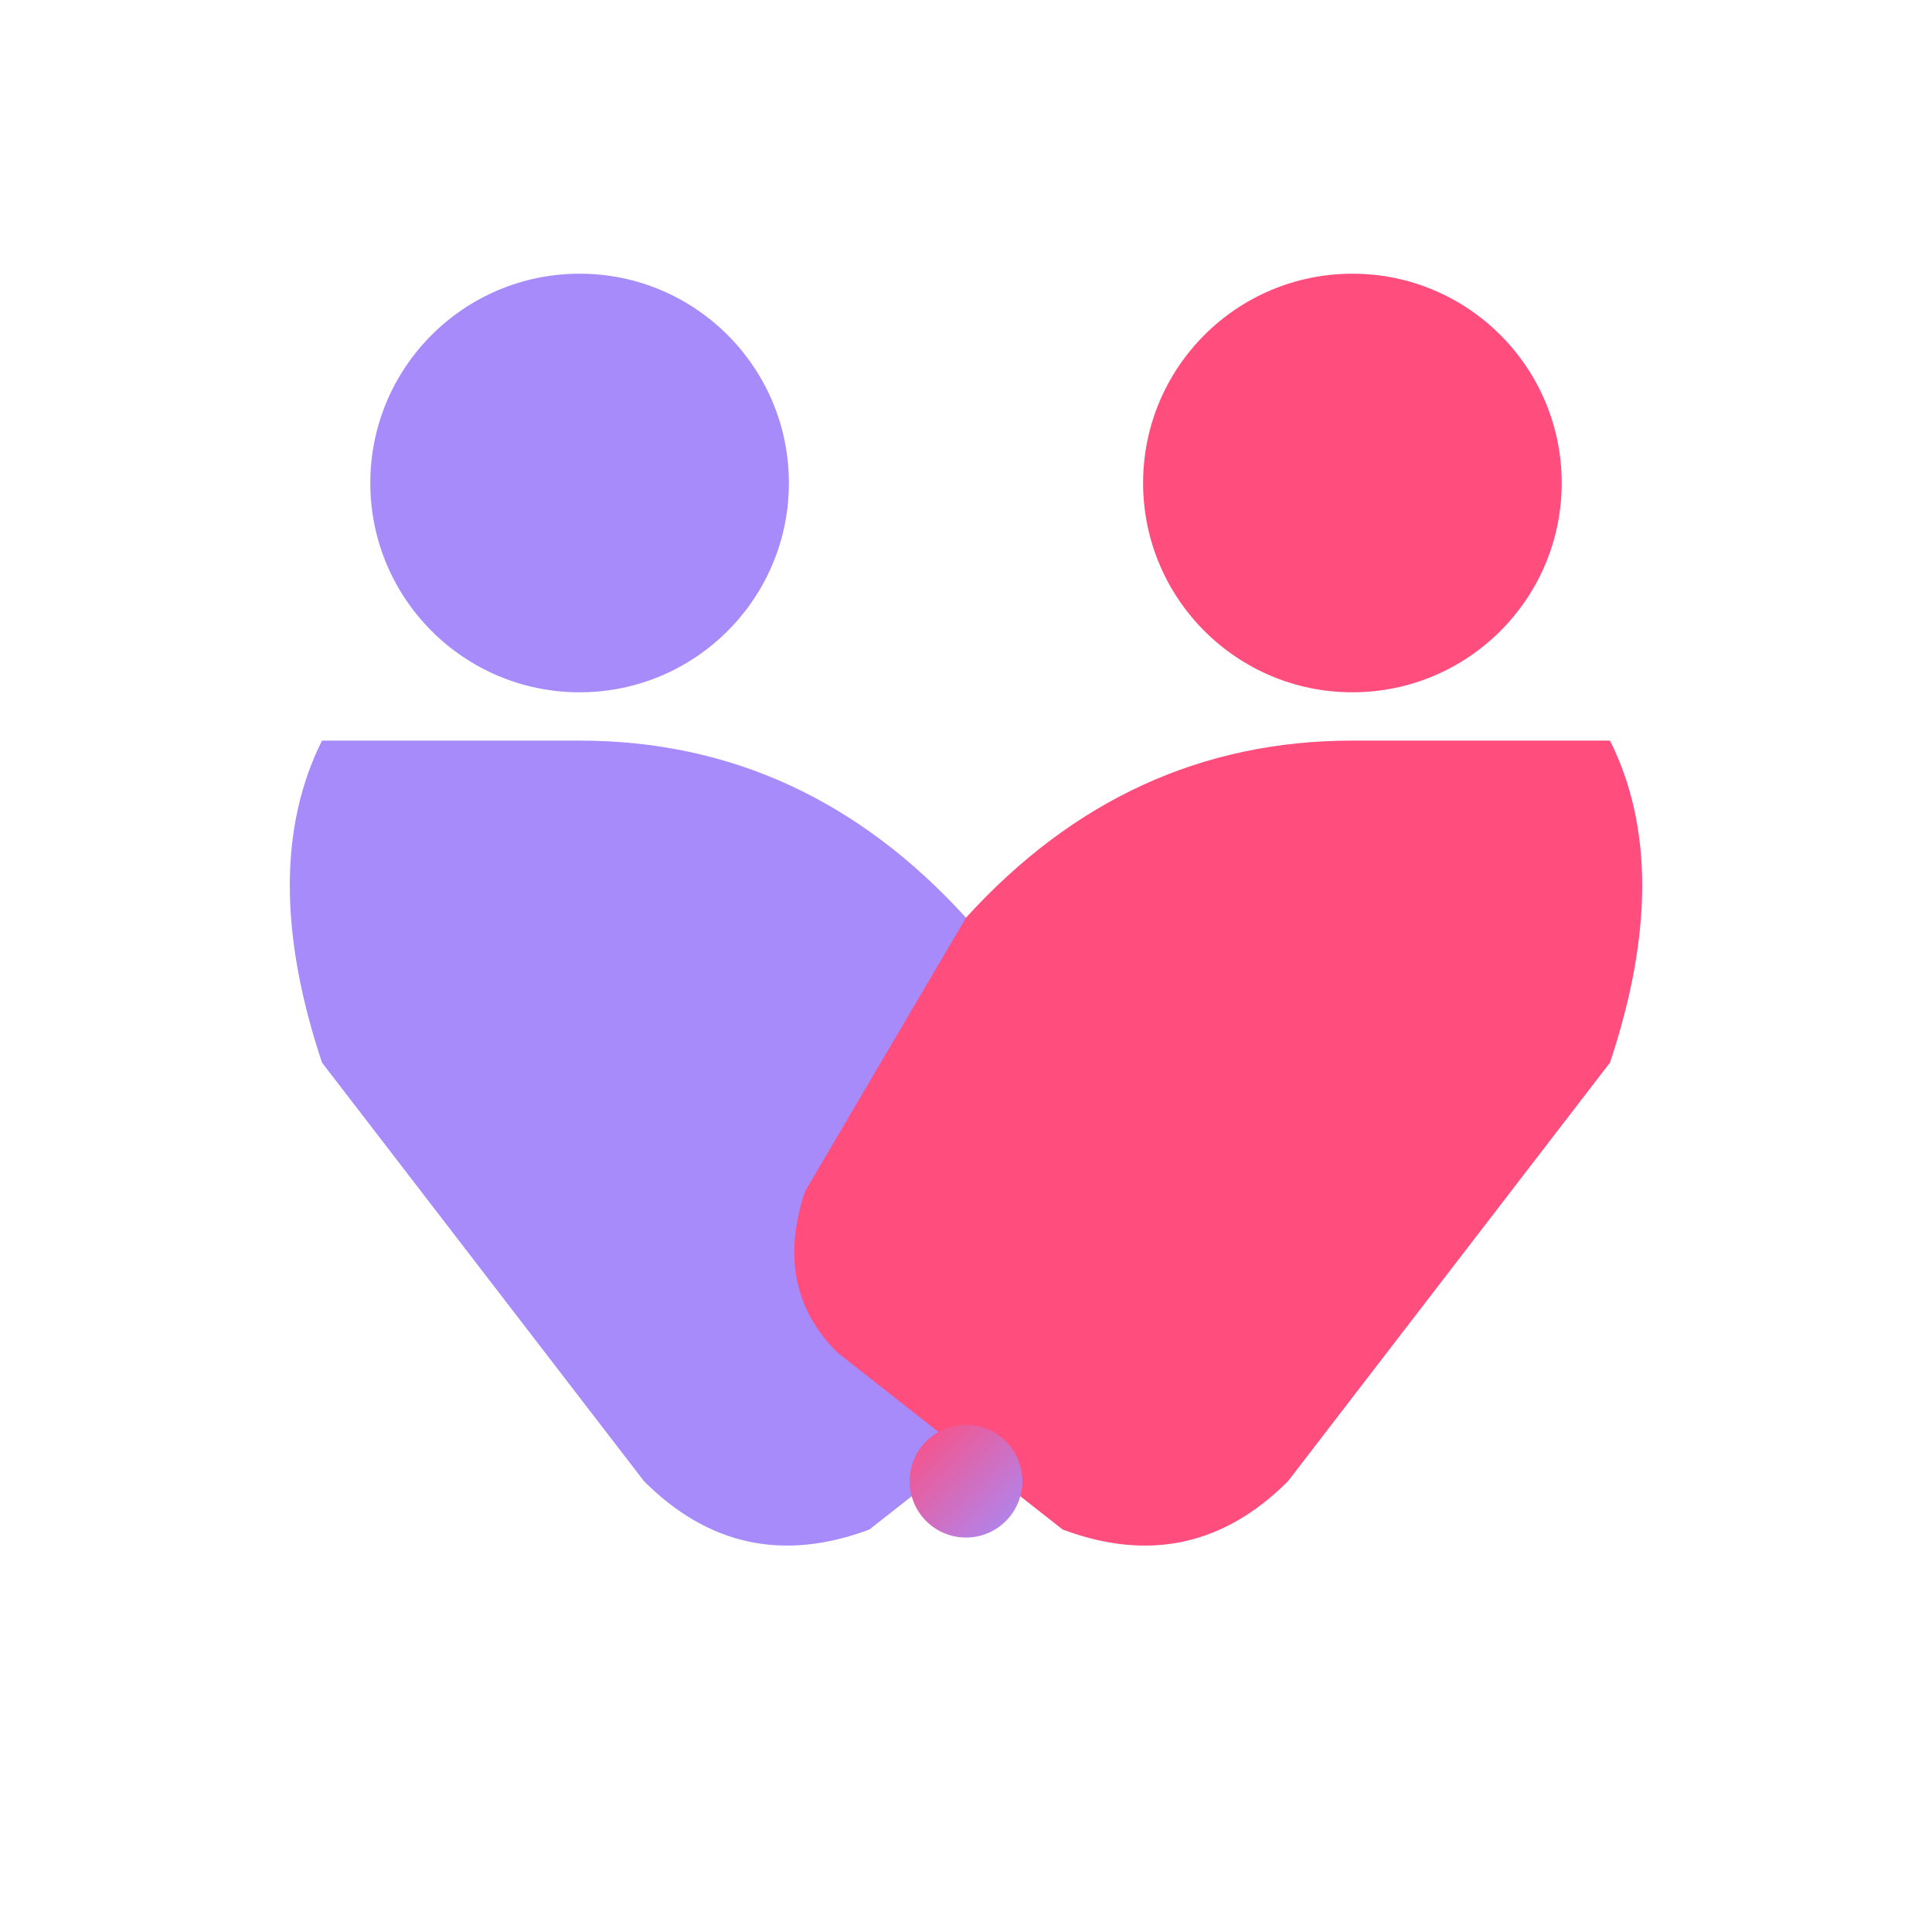
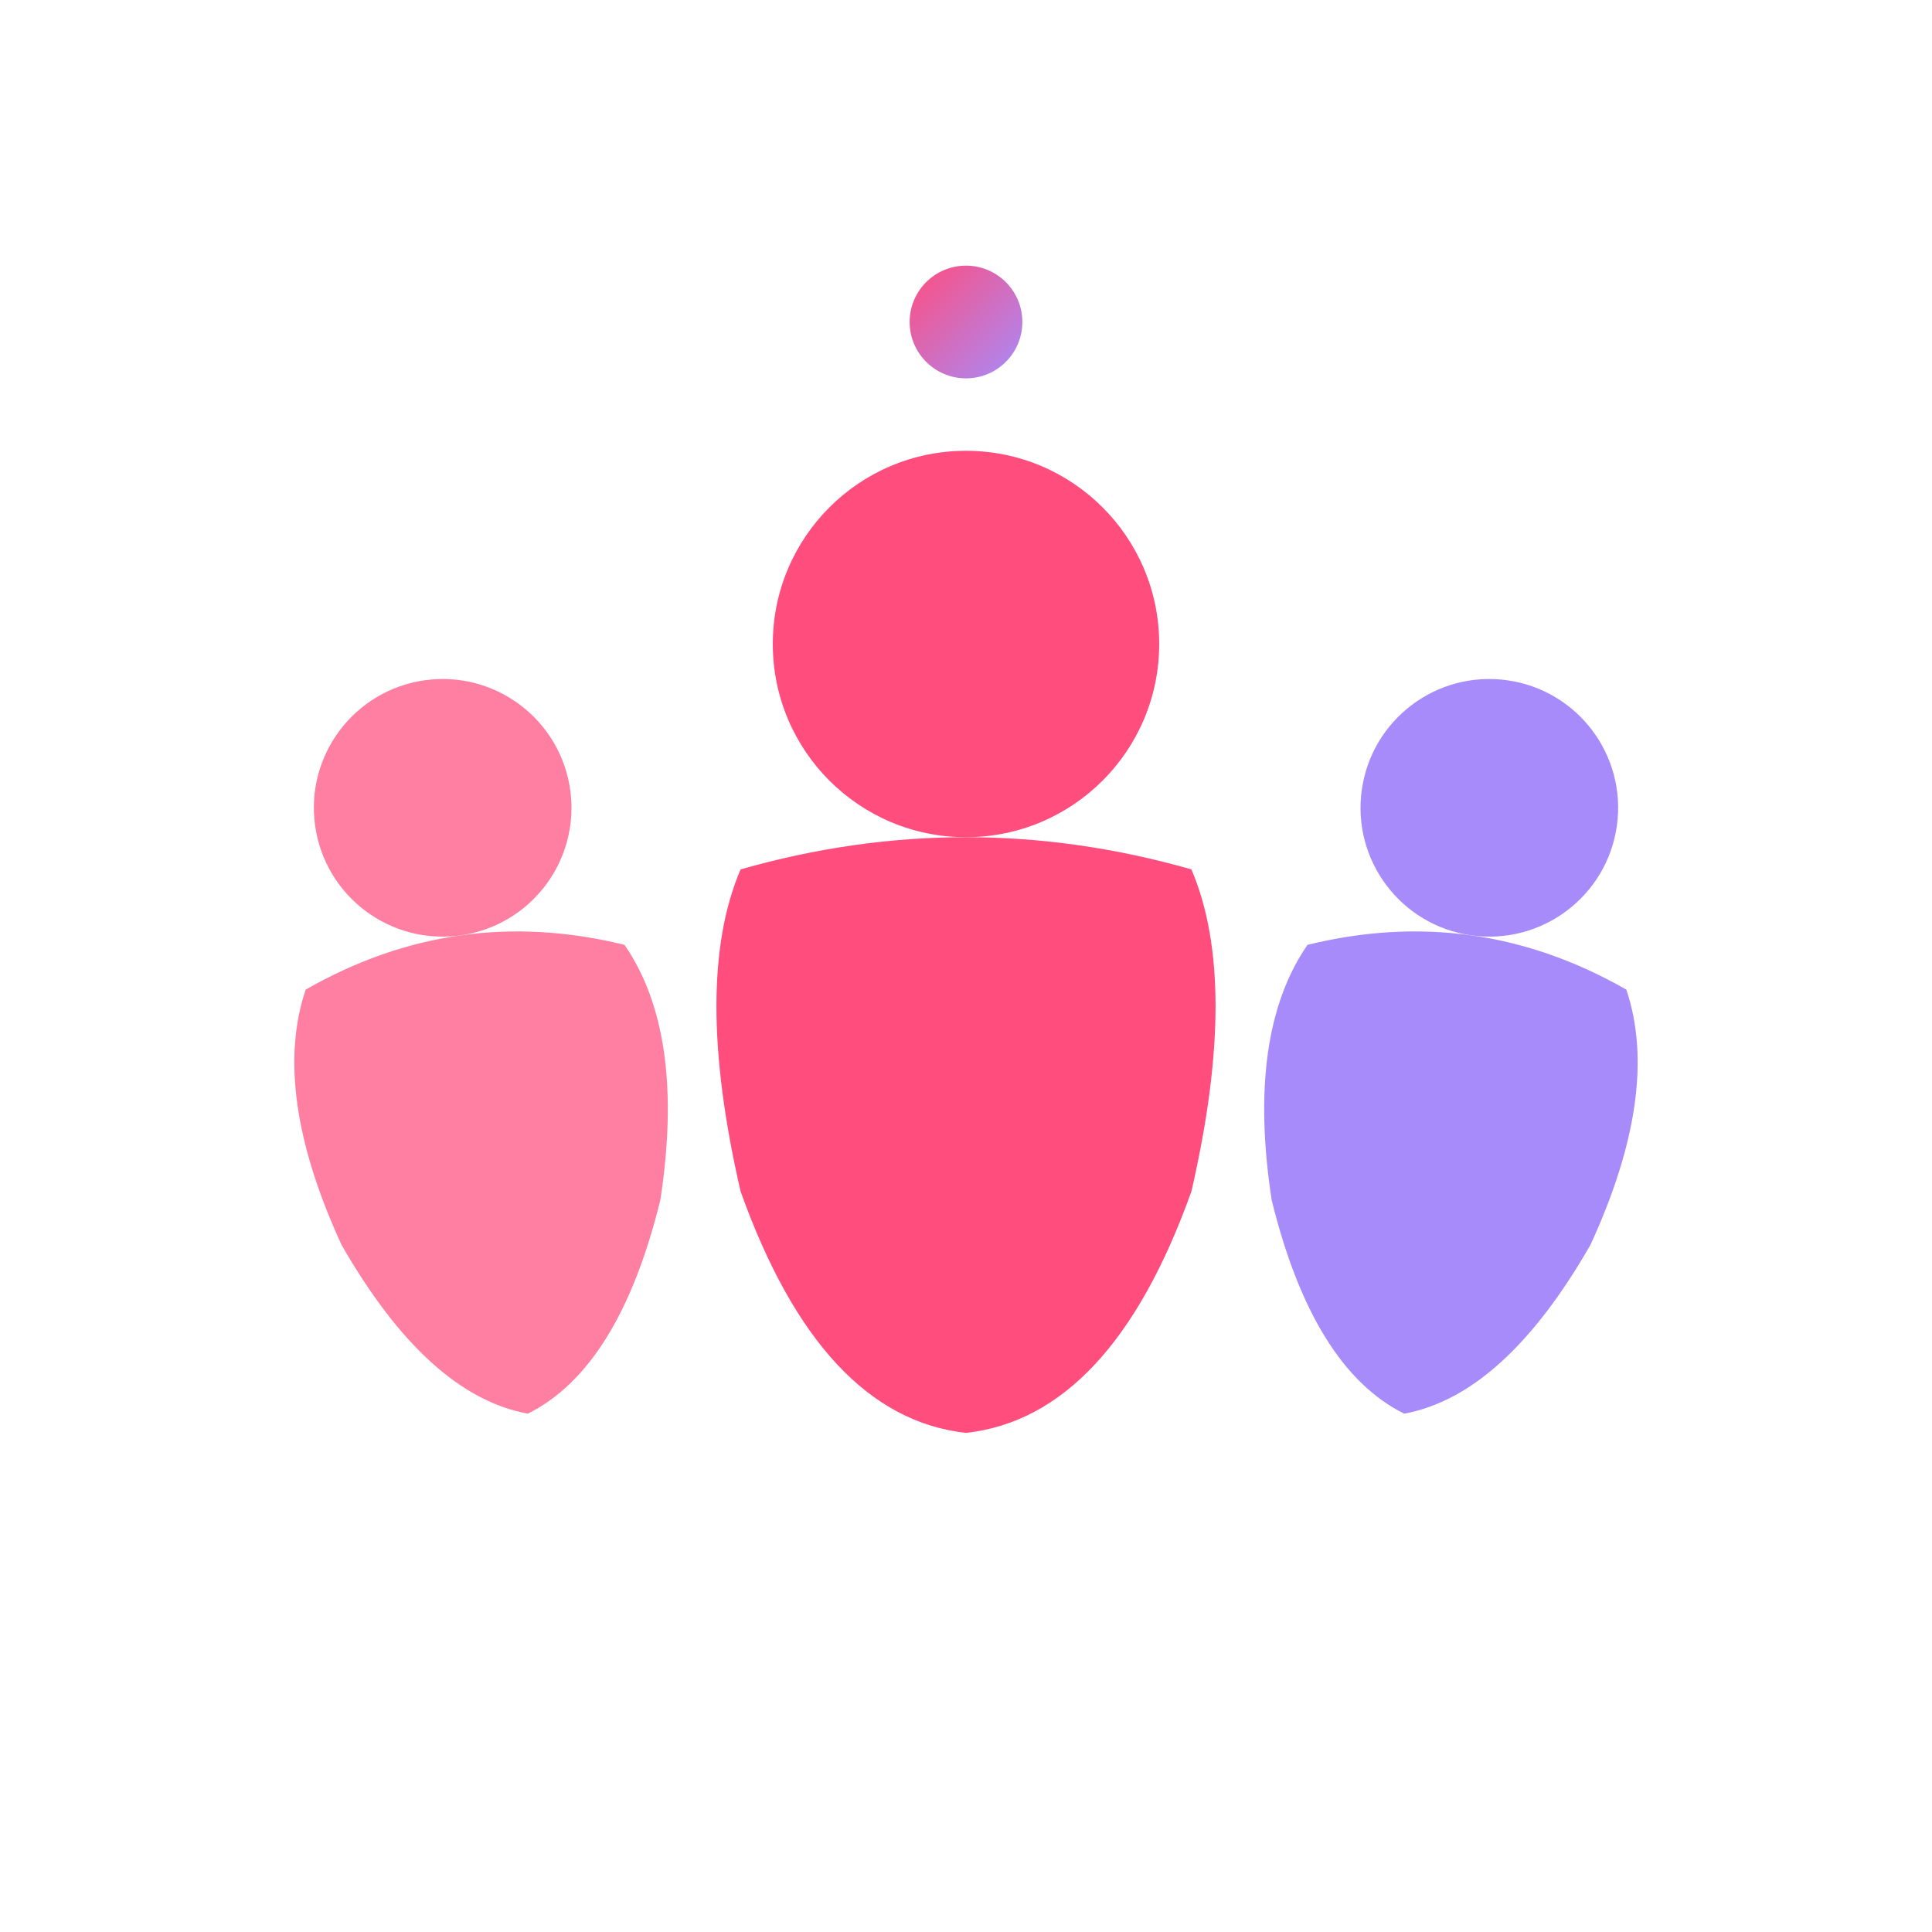
<svg xmlns="http://www.w3.org/2000/svg" viewBox="0 0 120 120" width="120" height="120">
  <defs>
    <linearGradient id="elasGradient" x1="0%" y1="0%" x2="100%" y2="100%">
      <stop offset="0%" stop-color="#FF4D7E" />
      <stop offset="100%" stop-color="#A78BFA" />
    </linearGradient>
  </defs>
-   <g transform="translate(60, 60)">
-     <circle cx="-24" cy="-30" r="13" fill="#A78BFA" />
-     <path d="M -40 -14 Q -44 -6, -40 6 L -20 32 Q -14 38, -6 35 L 8 24 Q 12 20, 10 14 L 0 -3 Q -10 -14, -24 -14 Z" fill="#A78BFA" />
-     <circle cx="24" cy="-30" r="13" fill="#FF4D7E" />
-     <path d="M 40 -14 Q 44 -6, 40 6 L 20 32 Q 14 38, 6 35 L -8 24 Q -12 20, -10 14 L 0 -3 Q 10 -14, 24 -14 Z" fill="#FF4D7E" />
-     <circle cx="0" cy="32" r="3.5" fill="url(#elasGradient)" />
+   <g transform="translate(60, 64)">
+     <g transform="translate(-30, 4) rotate(-8)">
+       <circle cx="0" cy="-18" r="8" fill="#FF7FA3" />
+       <path d="M -10 -8 Q -13 -2, -10 8 Q -6 18, 0 20 Q 6 18, 10 8 Q 13 -2, 10 -8 Q 5 -10, 0 -10 Q -5 -10, -10 -8 Z" fill="#FF7FA3" />
+     </g>
+     <g transform="translate(0, 0)">
+       <circle cx="0" cy="-24" r="12" fill="#FF4D7E" />
+       <path d="M -14 -10 Q -17 -3, -14 10 Q -9 24, 0 25 Q 9 24, 14 10 Q 17 -3, 14 -10 Q 7 -12, 0 -12 Q -7 -12, -14 -10 Z" fill="#FF4D7E" />
+     </g>
+     <g transform="translate(30, 4) rotate(8)">
+       <circle cx="0" cy="-18" r="8" fill="#A78BFA" />
+       <path d="M -10 -8 Q -13 -2, -10 8 Q -6 18, 0 20 Q 6 18, 10 8 Q 13 -2, 10 -8 Q 5 -10, 0 -10 Q -5 -10, -10 -8 Z" fill="#A78BFA" />
+     </g>
+     <circle cx="0" cy="-44" r="3.5" fill="url(#elasGradient)" />
  </g>
</svg>
